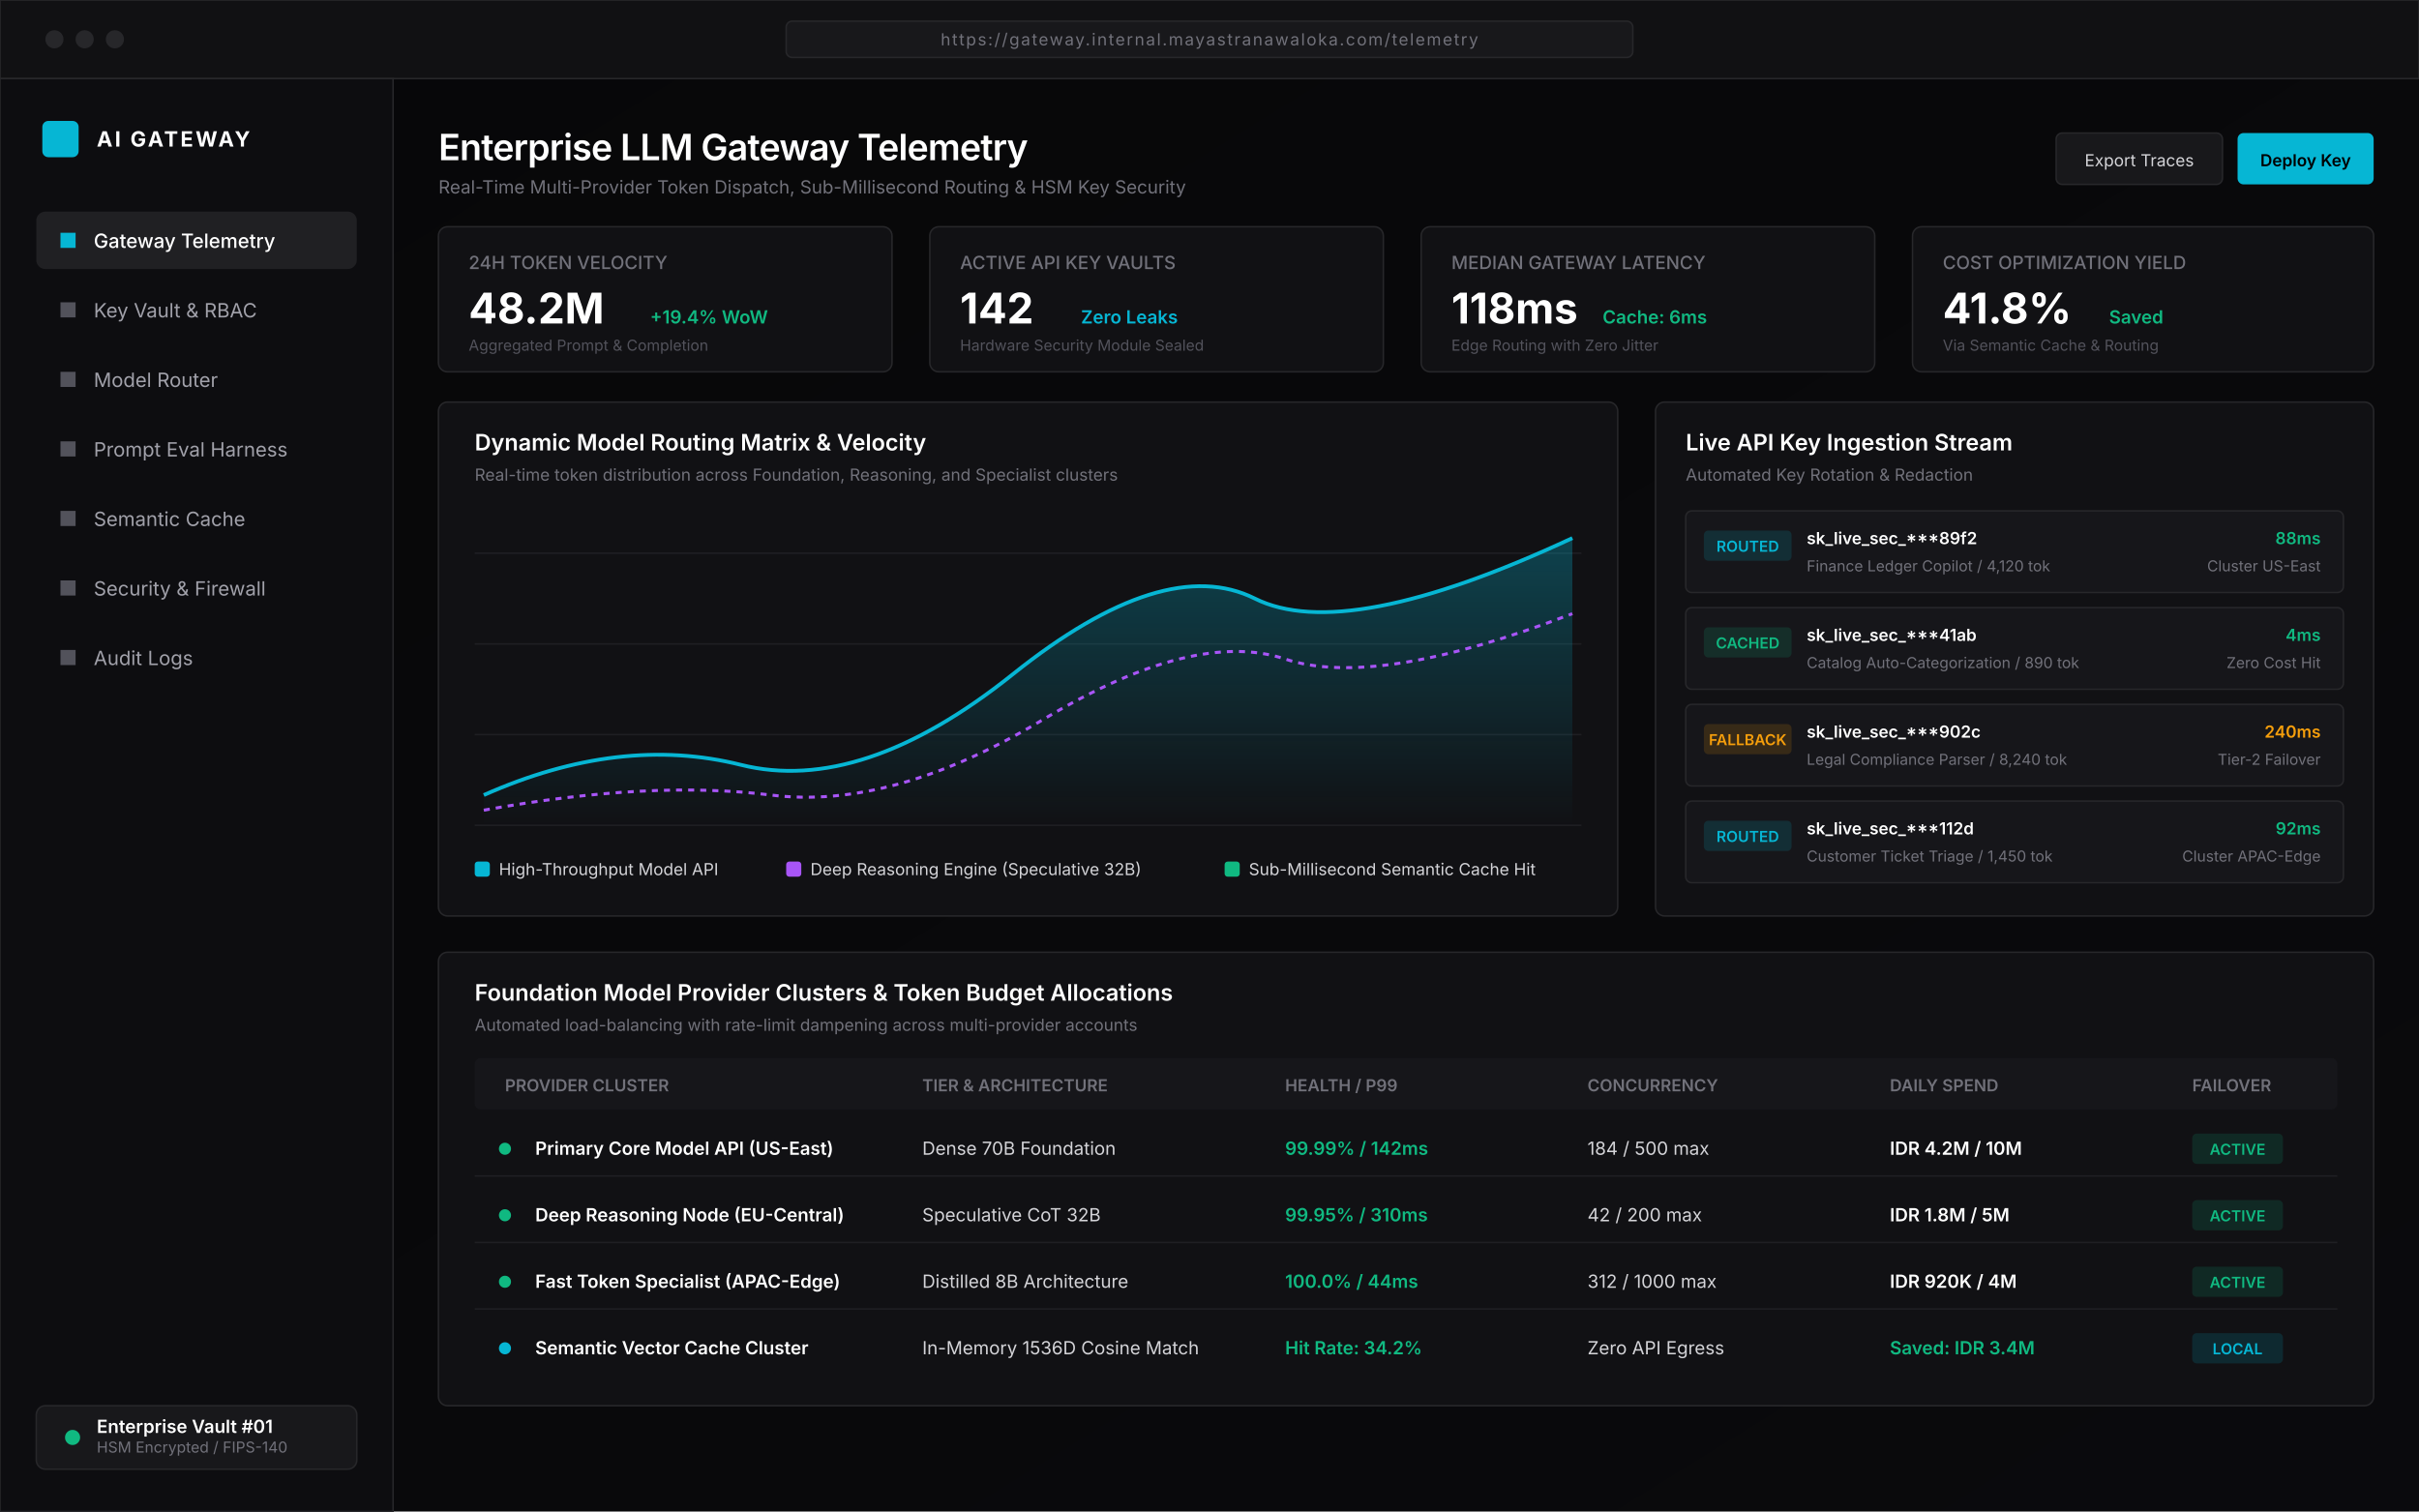
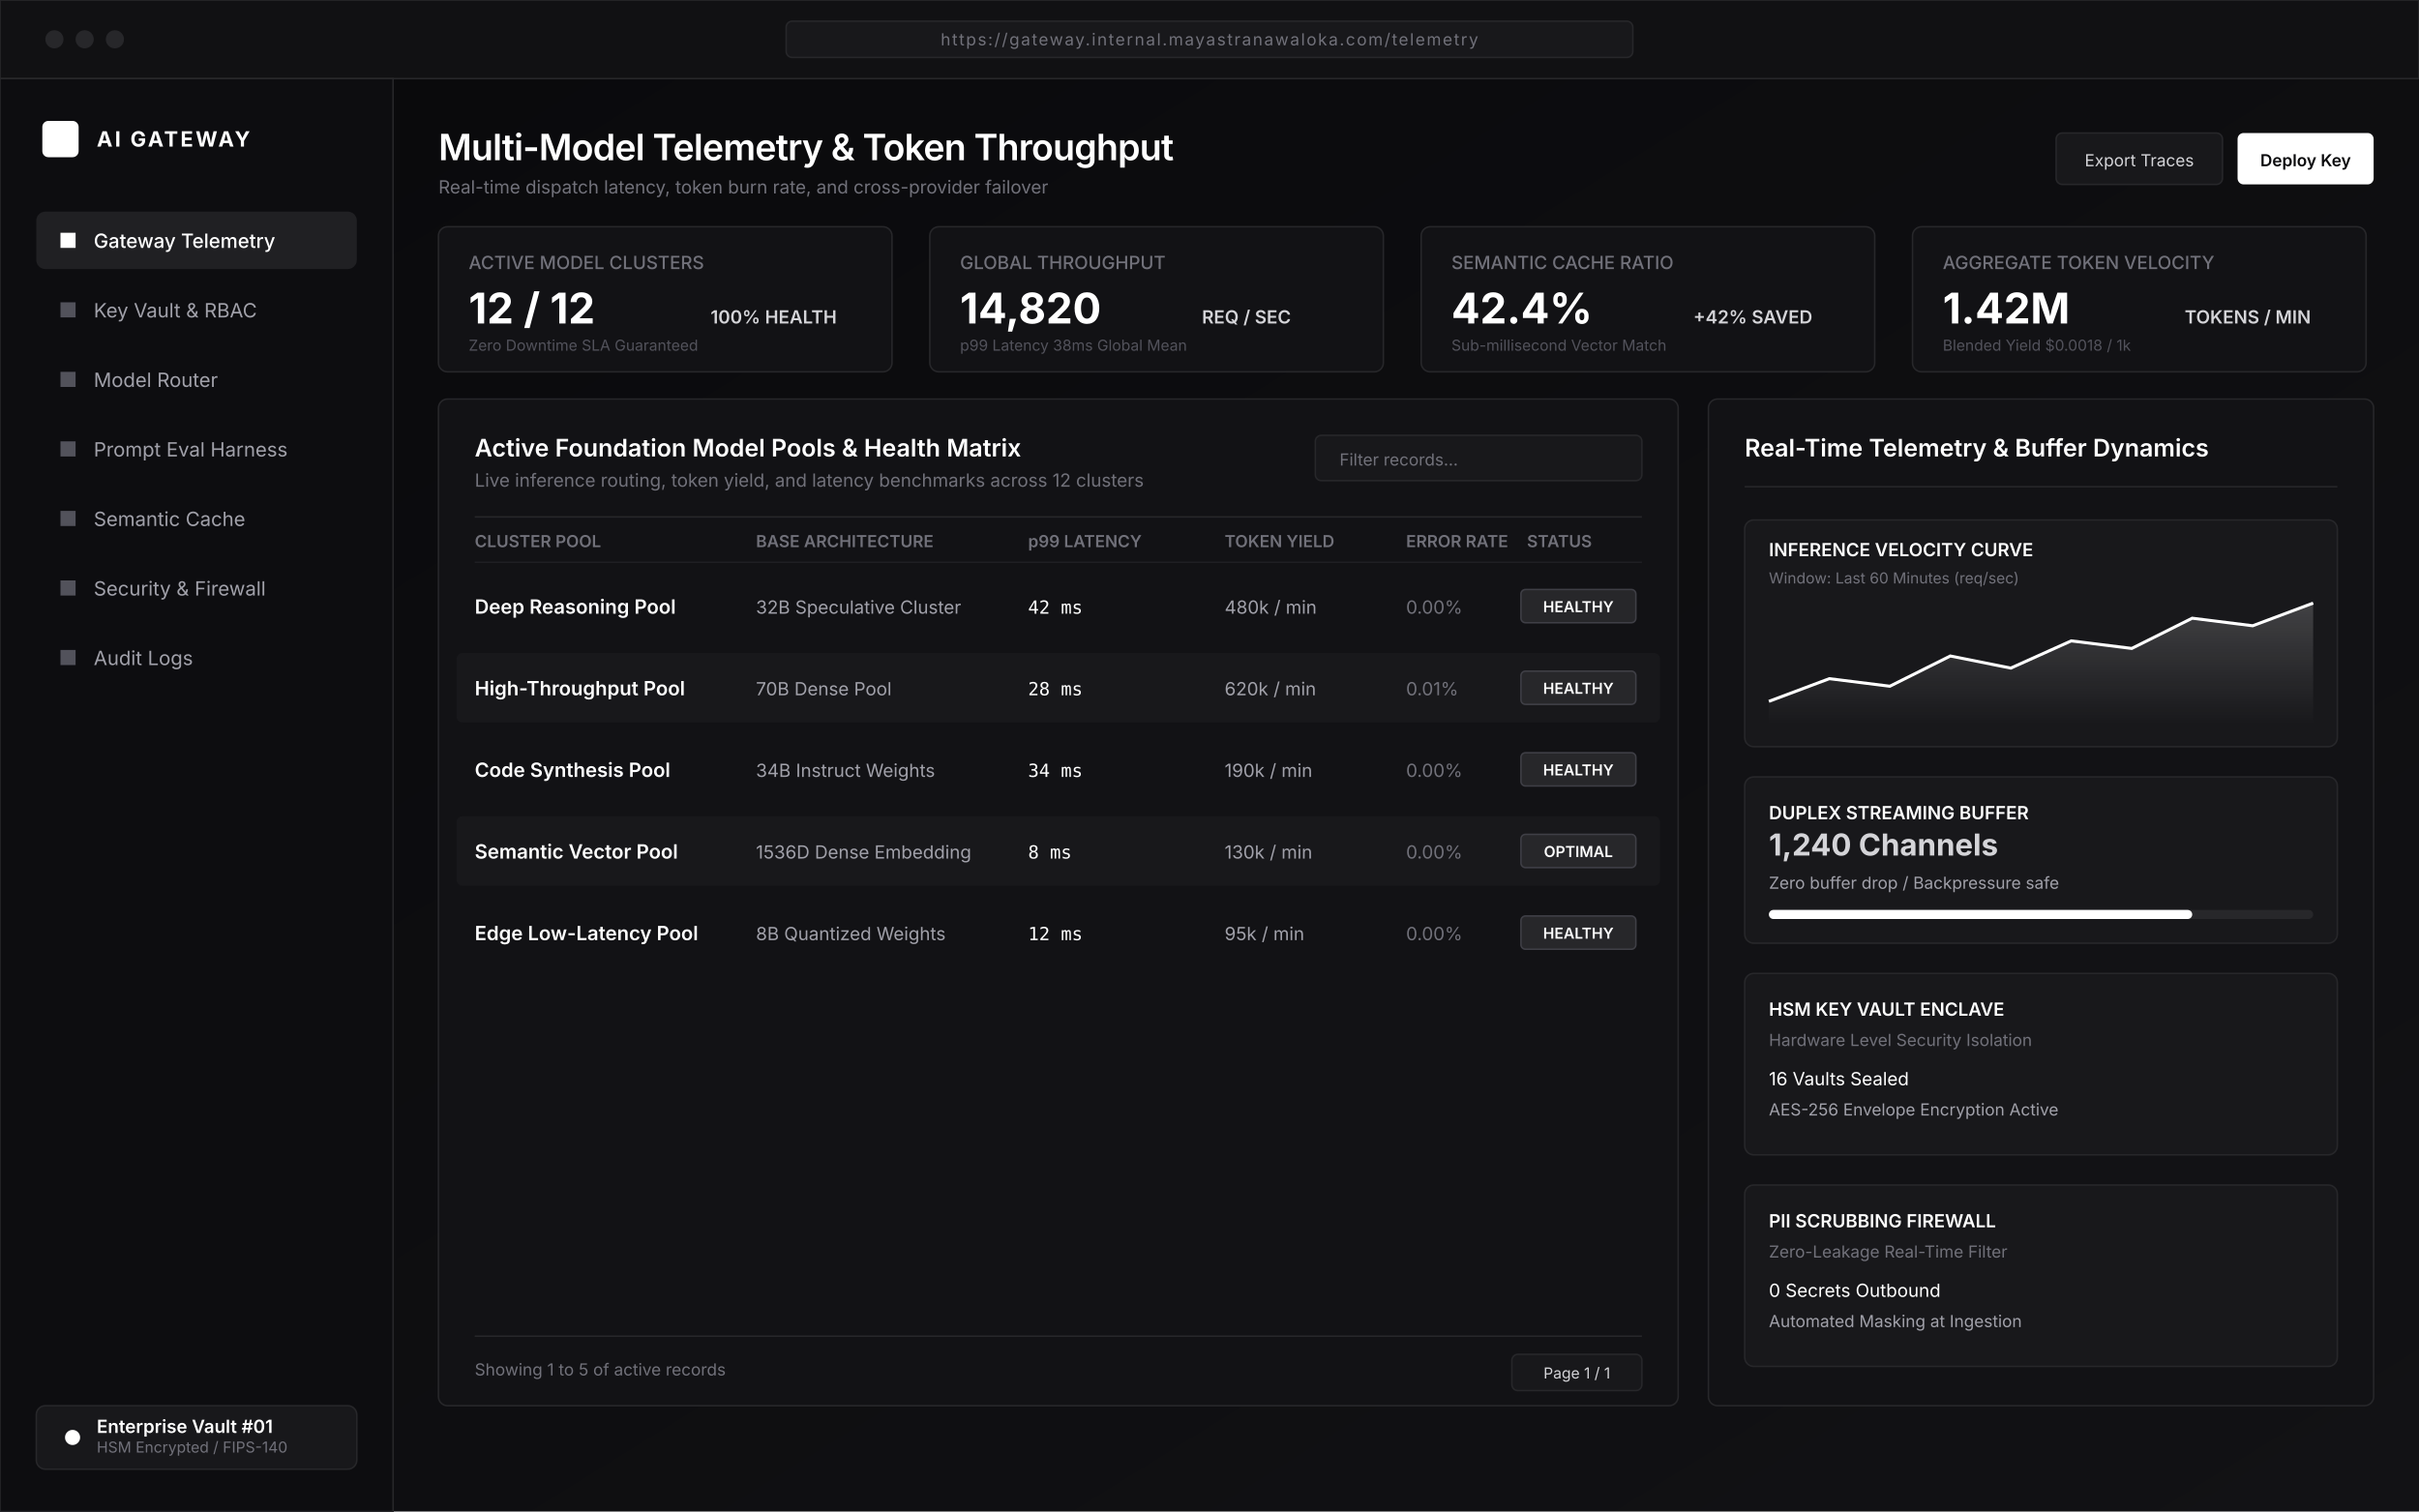
<svg xmlns="http://www.w3.org/2000/svg" viewBox="0 0 1600 1000" width="1600" height="1000">
  <defs>
    <linearGradient id="bgGlow" x1="0" y1="0" x2="1" y2="1">
-       <stop offset="0%" stop-color="#070708" />
-       <stop offset="100%" stop-color="#0a0a0d" />
+       <stop offset="0%" stop-color="#09090b" />
+       <stop offset="100%" stop-color="#121215" />
    </linearGradient>
-     <linearGradient id="cyanGrad" x1="0" y1="0" x2="0" y2="1">
-       <stop offset="0%" stop-color="#06b6d4" stop-opacity="0.3" />
-       <stop offset="100%" stop-color="#06b6d4" stop-opacity="0.0" />
+     <linearGradient id="monoGrad" x1="0" y1="0" x2="0" y2="1">
+       <stop offset="0%" stop-color="#ffffff" stop-opacity="0.18" />
+       <stop offset="100%" stop-color="#ffffff" stop-opacity="0.0" />
    </linearGradient>
  </defs>
  <rect width="1600" height="1000" fill="url(#bgGlow)" />
  <rect width="1600" height="52" fill="#111113" stroke="#27272a" stroke-width="1" />
  <circle cx="36" cy="26" r="6" fill="#27272a" />
  <circle cx="56" cy="26" r="6" fill="#27272a" />
  <circle cx="76" cy="26" r="6" fill="#27272a" />
  <rect x="520" y="14" width="560" height="24" rx="4" fill="#18181b" stroke="#27272a" stroke-width="1" />
  <text x="800" y="30" fill="#71717a" font-family="-apple-system, BlinkMacSystemFont, sans-serif" font-size="11" text-anchor="middle" letter-spacing="1">https://gateway.internal.mayastranawaloka.com/telemetry</text>
  <rect x="0" y="52" width="260" height="948" fill="#0d0d10" stroke="#27272a" stroke-width="1" />
-   <rect x="28" y="80" width="24" height="24" rx="4" fill="#06b6d4" />
+   <rect x="28" y="80" width="24" height="24" rx="4" fill="#ffffff" />
  <text x="64" y="97" fill="#ffffff" font-family="-apple-system, BlinkMacSystemFont, sans-serif" font-size="14" font-weight="700" letter-spacing="1.5">AI GATEWAY</text>
  <g transform="translate(24, 140)">
    <rect x="0" y="0" width="212" height="38" rx="6" fill="#ffffff" fill-opacity="0.08" />
-     <rect x="16" y="14" width="10" height="10" fill="#06b6d4" />
+     <rect x="16" y="14" width="10" height="10" fill="#ffffff" />
    <text x="38" y="24" fill="#ffffff" font-family="-apple-system, BlinkMacSystemFont, sans-serif" font-size="13" font-weight="500">Gateway Telemetry</text>
    <rect x="16" y="60" width="10" height="10" fill="#52525b" />
    <text x="38" y="70" fill="#a1a1aa" font-family="-apple-system, BlinkMacSystemFont, sans-serif" font-size="13">Key Vault &amp; RBAC</text>
    <rect x="16" y="106" width="10" height="10" fill="#52525b" />
    <text x="38" y="116" fill="#a1a1aa" font-family="-apple-system, BlinkMacSystemFont, sans-serif" font-size="13">Model Router</text>
    <rect x="16" y="152" width="10" height="10" fill="#52525b" />
    <text x="38" y="162" fill="#a1a1aa" font-family="-apple-system, BlinkMacSystemFont, sans-serif" font-size="13">Prompt Eval Harness</text>
    <rect x="16" y="198" width="10" height="10" fill="#52525b" />
    <text x="38" y="208" fill="#a1a1aa" font-family="-apple-system, BlinkMacSystemFont, sans-serif" font-size="13">Semantic Cache</text>
    <rect x="16" y="244" width="10" height="10" fill="#52525b" />
    <text x="38" y="254" fill="#a1a1aa" font-family="-apple-system, BlinkMacSystemFont, sans-serif" font-size="13">Security &amp; Firewall</text>
    <rect x="16" y="290" width="10" height="10" fill="#52525b" />
    <text x="38" y="300" fill="#a1a1aa" font-family="-apple-system, BlinkMacSystemFont, sans-serif" font-size="13">Audit Logs</text>
  </g>
  <rect x="24" y="930" width="212" height="42" rx="6" fill="#18181b" stroke="#27272a" stroke-width="1" />
-   <circle cx="48" cy="951" r="5" fill="#10b981" />
+   <circle cx="48" cy="951" r="5" fill="#ffffff" />
  <text x="64" y="948" fill="#ffffff" font-family="-apple-system, BlinkMacSystemFont, sans-serif" font-size="12" font-weight="600">Enterprise Vault #01</text>
  <text x="64" y="961" fill="#71717a" font-family="-apple-system, BlinkMacSystemFont, sans-serif" font-size="10">HSM Encrypted / FIPS-140</text>
  <g transform="translate(290, 80)">
-     <text x="0" y="26" fill="#ffffff" font-family="-apple-system, BlinkMacSystemFont, sans-serif" font-size="24" font-weight="600" letter-spacing="-0.5">Enterprise LLM Gateway Telemetry</text>
-     <text x="0" y="48" fill="#71717a" font-family="-apple-system, BlinkMacSystemFont, sans-serif" font-size="12">Real-Time Multi-Provider Token Dispatch, Sub-Millisecond Routing &amp; HSM Key Security</text>
+     <text x="0" y="26" fill="#ffffff" font-family="-apple-system, BlinkMacSystemFont, sans-serif" font-size="24" font-weight="600" letter-spacing="-0.5">Multi-Model Telemetry &amp; Token Throughput</text>
+     <text x="0" y="48" fill="#71717a" font-family="-apple-system, BlinkMacSystemFont, sans-serif" font-size="12">Real-time dispatch latency, token burn rate, and cross-provider failover</text>
    <rect x="1070" y="8" width="110" height="34" rx="4" fill="#18181b" stroke="#27272a" stroke-width="1" />
    <text x="1125" y="30" fill="#d4d4d8" font-family="-apple-system, BlinkMacSystemFont, sans-serif" font-size="11" text-anchor="middle">Export Traces</text>
-     <rect x="1190" y="8" width="90" height="34" rx="4" fill="#06b6d4" />
-     <text x="1235" y="30" fill="#000000" font-family="-apple-system, BlinkMacSystemFont, sans-serif" font-size="11" font-weight="600" text-anchor="middle">Deploy Key</text>
+     <rect x="1190" y="8" width="90" height="34" rx="4" fill="#ffffff" />
+     <text x="1235" y="30" fill="#09090b" font-family="-apple-system, BlinkMacSystemFont, sans-serif" font-size="11" font-weight="600" text-anchor="middle">Deploy Key</text>
  </g>
  <g transform="translate(290, 150)">
    <g transform="translate(0, 0)">
-       <rect width="300" height="96" rx="6" fill="#111114" stroke="#27272a" stroke-width="1" />
-       <text x="20" y="28" fill="#71717a" font-family="-apple-system, BlinkMacSystemFont, sans-serif" font-size="12" font-weight="500">24H TOKEN VELOCITY</text>
-       <text x="20" y="64" fill="#ffffff" font-family="-apple-system, BlinkMacSystemFont, sans-serif" font-size="28" font-weight="700">48.2M</text>
-       <text x="140" y="64" fill="#10b981" font-family="-apple-system, BlinkMacSystemFont, sans-serif" font-size="12" font-weight="600">+19.4% WoW</text>
-       <text x="20" y="82" fill="#52525b" font-family="-apple-system, BlinkMacSystemFont, sans-serif" font-size="10">Aggregated Prompt &amp; Completion</text>
-       <rect x="325" y="0" width="300" height="96" rx="6" fill="#111114" stroke="#27272a" stroke-width="1" />
-       <text x="345" y="28" fill="#71717a" font-family="-apple-system, BlinkMacSystemFont, sans-serif" font-size="12" font-weight="500">ACTIVE API KEY VAULTS</text>
-       <text x="345" y="64" fill="#ffffff" font-family="-apple-system, BlinkMacSystemFont, sans-serif" font-size="28" font-weight="700">142</text>
-       <text x="425" y="64" fill="#06b6d4" font-family="-apple-system, BlinkMacSystemFont, sans-serif" font-size="12" font-weight="600">Zero Leaks</text>
-       <text x="345" y="82" fill="#52525b" font-family="-apple-system, BlinkMacSystemFont, sans-serif" font-size="10">Hardware Security Module Sealed</text>
-       <rect x="650" y="0" width="300" height="96" rx="6" fill="#111114" stroke="#27272a" stroke-width="1" />
-       <text x="670" y="28" fill="#71717a" font-family="-apple-system, BlinkMacSystemFont, sans-serif" font-size="12" font-weight="500">MEDIAN GATEWAY LATENCY</text>
-       <text x="670" y="64" fill="#ffffff" font-family="-apple-system, BlinkMacSystemFont, sans-serif" font-size="28" font-weight="700">118ms</text>
-       <text x="770" y="64" fill="#10b981" font-family="-apple-system, BlinkMacSystemFont, sans-serif" font-size="12" font-weight="600">Cache: 6ms</text>
-       <text x="670" y="82" fill="#52525b" font-family="-apple-system, BlinkMacSystemFont, sans-serif" font-size="10">Edge Routing with Zero Jitter</text>
-       <rect x="975" y="0" width="305" height="96" rx="6" fill="#111114" stroke="#27272a" stroke-width="1" />
-       <text x="995" y="28" fill="#71717a" font-family="-apple-system, BlinkMacSystemFont, sans-serif" font-size="12" font-weight="500">COST OPTIMIZATION YIELD</text>
-       <text x="995" y="64" fill="#ffffff" font-family="-apple-system, BlinkMacSystemFont, sans-serif" font-size="28" font-weight="700">41.8%</text>
-       <text x="1105" y="64" fill="#10b981" font-family="-apple-system, BlinkMacSystemFont, sans-serif" font-size="12" font-weight="600">Saved</text>
-       <text x="995" y="82" fill="#52525b" font-family="-apple-system, BlinkMacSystemFont, sans-serif" font-size="10">Via Semantic Cache &amp; Routing</text>
+       <rect x="0" y="0" width="300" height="96" rx="6" fill="#121215" stroke="#27272a" stroke-width="1" />
+       <text x="20" y="28" fill="#71717a" font-family="-apple-system, BlinkMacSystemFont, sans-serif" font-size="12" font-weight="500">ACTIVE MODEL CLUSTERS</text>
+       <text x="20" y="64" fill="#ffffff" font-family="-apple-system, BlinkMacSystemFont, sans-serif" font-size="28" font-weight="700">12 / 12</text>
+       <text x="180" y="64" fill="#d4d4d8" font-family="-apple-system, BlinkMacSystemFont, sans-serif" font-size="12" font-weight="600">100% HEALTH</text>
+       <text x="20" y="82" fill="#52525b" font-family="-apple-system, BlinkMacSystemFont, sans-serif" font-size="10">Zero Downtime SLA Guaranteed</text>
+       <rect x="325" y="0" width="300" height="96" rx="6" fill="#121215" stroke="#27272a" stroke-width="1" />
+       <text x="345" y="28" fill="#71717a" font-family="-apple-system, BlinkMacSystemFont, sans-serif" font-size="12" font-weight="500">GLOBAL THROUGHPUT</text>
+       <text x="345" y="64" fill="#ffffff" font-family="-apple-system, BlinkMacSystemFont, sans-serif" font-size="28" font-weight="700">14,820</text>
+       <text x="505" y="64" fill="#d4d4d8" font-family="-apple-system, BlinkMacSystemFont, sans-serif" font-size="12" font-weight="600">REQ / SEC</text>
+       <text x="345" y="82" fill="#52525b" font-family="-apple-system, BlinkMacSystemFont, sans-serif" font-size="10">p99 Latency 38ms Global Mean</text>
+       <rect x="650" y="0" width="300" height="96" rx="6" fill="#121215" stroke="#27272a" stroke-width="1" />
+       <text x="670" y="28" fill="#71717a" font-family="-apple-system, BlinkMacSystemFont, sans-serif" font-size="12" font-weight="500">SEMANTIC CACHE RATIO</text>
+       <text x="670" y="64" fill="#ffffff" font-family="-apple-system, BlinkMacSystemFont, sans-serif" font-size="28" font-weight="700">42.4%</text>
+       <text x="830" y="64" fill="#d4d4d8" font-family="-apple-system, BlinkMacSystemFont, sans-serif" font-size="12" font-weight="600">+42% SAVED</text>
+       <text x="670" y="82" fill="#52525b" font-family="-apple-system, BlinkMacSystemFont, sans-serif" font-size="10">Sub-millisecond Vector Match</text>
+       <rect x="975" y="0" width="300" height="96" rx="6" fill="#121215" stroke="#27272a" stroke-width="1" />
+       <text x="995" y="28" fill="#71717a" font-family="-apple-system, BlinkMacSystemFont, sans-serif" font-size="12" font-weight="500">AGGREGATE TOKEN VELOCITY</text>
+       <text x="995" y="64" fill="#ffffff" font-family="-apple-system, BlinkMacSystemFont, sans-serif" font-size="28" font-weight="700">1.42M</text>
+       <text x="1155" y="64" fill="#d4d4d8" font-family="-apple-system, BlinkMacSystemFont, sans-serif" font-size="12" font-weight="600">TOKENS / MIN</text>
+       <text x="995" y="82" fill="#52525b" font-family="-apple-system, BlinkMacSystemFont, sans-serif" font-size="10">Blended Yield $0.0018 / 1k</text>
    </g>
-     <g transform="translate(0, 116)">
-       <rect width="780" height="340" rx="6" fill="#111114" stroke="#27272a" stroke-width="1" />
-       <text x="24" y="32" fill="#ffffff" font-family="-apple-system, BlinkMacSystemFont, sans-serif" font-size="15" font-weight="600">Dynamic Model Routing Matrix &amp; Velocity</text>
-       <text x="24" y="52" fill="#71717a" font-family="-apple-system, BlinkMacSystemFont, sans-serif" font-size="11">Real-time token distribution across Foundation, Reasoning, and Specialist clusters</text>
-       <line x1="24" y1="100" x2="756" y2="100" stroke="#1f1f23" stroke-width="1" />
-       <line x1="24" y1="160" x2="756" y2="160" stroke="#1f1f23" stroke-width="1" />
-       <line x1="24" y1="220" x2="756" y2="220" stroke="#1f1f23" stroke-width="1" />
-       <line x1="24" y1="280" x2="756" y2="280" stroke="#1f1f23" stroke-width="1" />
-       <path d="M 30 260 Q 120 220 200 240 T 380 180 T 540 130 T 750 90 L 750 280 L 30 280 Z" fill="url(#cyanGrad)" />
-       <path d="M 30 260 Q 120 220 200 240 T 380 180 T 540 130 T 750 90" fill="none" stroke="#06b6d4" stroke-width="2.5" />
-       <path d="M 30 270 Q 140 250 220 260 T 400 210 T 560 170 T 750 140" fill="none" stroke="#a855f7" stroke-width="2" stroke-dasharray="4,4" />
-       <rect x="24" y="304" width="10" height="10" rx="2" fill="#06b6d4" />
-       <text x="40" y="313" fill="#d4d4d8" font-family="-apple-system, BlinkMacSystemFont, sans-serif" font-size="11">High-Throughput Model API</text>
-       <rect x="230" y="304" width="10" height="10" rx="2" fill="#a855f7" />
-       <text x="246" y="313" fill="#d4d4d8" font-family="-apple-system, BlinkMacSystemFont, sans-serif" font-size="11">Deep Reasoning Engine (Speculative 32B)</text>
-       <rect x="520" y="304" width="10" height="10" rx="2" fill="#10b981" />
-       <text x="536" y="313" fill="#d4d4d8" font-family="-apple-system, BlinkMacSystemFont, sans-serif" font-size="11">Sub-Millisecond Semantic Cache Hit</text>
-       <rect x="805" width="475" height="340" rx="6" fill="#111114" stroke="#27272a" stroke-width="1" />
-       <text x="825" y="32" fill="#ffffff" font-family="-apple-system, BlinkMacSystemFont, sans-serif" font-size="15" font-weight="600">Live API Key Ingestion Stream</text>
-       <text x="825" y="52" fill="#71717a" font-family="-apple-system, BlinkMacSystemFont, sans-serif" font-size="11">Automated Key Rotation &amp; Redaction</text>
-       <rect x="825" y="72" width="435" height="54" rx="4" fill="#16161a" stroke="#27272a" stroke-width="1" />
-       <rect x="837" y="85" width="58" height="20" rx="3" fill="#06b6d4" fill-opacity="0.15" />
-       <text x="866" y="99" fill="#06b6d4" font-family="-apple-system, BlinkMacSystemFont, sans-serif" font-size="10" font-weight="600" text-anchor="middle">ROUTED</text>
-       <text x="905" y="94" fill="#ffffff" font-family="-apple-system, BlinkMacSystemFont, sans-serif" font-size="11" font-weight="600">sk_live_sec_***89f2</text>
-       <text x="905" y="112" fill="#71717a" font-family="-apple-system, BlinkMacSystemFont, sans-serif" font-size="10">Finance Ledger Copilot / 4,120 tok</text>
-       <text x="1245" y="94" fill="#10b981" font-family="-apple-system, BlinkMacSystemFont, sans-serif" font-size="11" font-weight="600" text-anchor="end">88ms</text>
-       <text x="1245" y="112" fill="#71717a" font-family="-apple-system, BlinkMacSystemFont, sans-serif" font-size="10" text-anchor="end">Cluster US-East</text>
-       <rect x="825" y="136" width="435" height="54" rx="4" fill="#16161a" stroke="#27272a" stroke-width="1" />
-       <rect x="837" y="149" width="58" height="20" rx="3" fill="#10b981" fill-opacity="0.15" />
-       <text x="866" y="163" fill="#10b981" font-family="-apple-system, BlinkMacSystemFont, sans-serif" font-size="10" font-weight="600" text-anchor="middle">CACHED</text>
-       <text x="905" y="158" fill="#ffffff" font-family="-apple-system, BlinkMacSystemFont, sans-serif" font-size="11" font-weight="600">sk_live_sec_***41ab</text>
-       <text x="905" y="176" fill="#71717a" font-family="-apple-system, BlinkMacSystemFont, sans-serif" font-size="10">Catalog Auto-Categorization / 890 tok</text>
-       <text x="1245" y="158" fill="#10b981" font-family="-apple-system, BlinkMacSystemFont, sans-serif" font-size="11" font-weight="600" text-anchor="end">4ms</text>
-       <text x="1245" y="176" fill="#71717a" font-family="-apple-system, BlinkMacSystemFont, sans-serif" font-size="10" text-anchor="end">Zero Cost Hit</text>
-       <rect x="825" y="200" width="435" height="54" rx="4" fill="#16161a" stroke="#27272a" stroke-width="1" />
-       <rect x="837" y="213" width="58" height="20" rx="3" fill="#f59e0b" fill-opacity="0.15" />
-       <text x="866" y="227" fill="#f59e0b" font-family="-apple-system, BlinkMacSystemFont, sans-serif" font-size="10" font-weight="600" text-anchor="middle">FALLBACK</text>
-       <text x="905" y="222" fill="#ffffff" font-family="-apple-system, BlinkMacSystemFont, sans-serif" font-size="11" font-weight="600">sk_live_sec_***902c</text>
-       <text x="905" y="240" fill="#71717a" font-family="-apple-system, BlinkMacSystemFont, sans-serif" font-size="10">Legal Compliance Parser / 8,240 tok</text>
-       <text x="1245" y="222" fill="#f59e0b" font-family="-apple-system, BlinkMacSystemFont, sans-serif" font-size="11" font-weight="600" text-anchor="end">240ms</text>
-       <text x="1245" y="240" fill="#71717a" font-family="-apple-system, BlinkMacSystemFont, sans-serif" font-size="10" text-anchor="end">Tier-2 Failover</text>
-       <rect x="825" y="264" width="435" height="54" rx="4" fill="#16161a" stroke="#27272a" stroke-width="1" />
-       <rect x="837" y="277" width="58" height="20" rx="3" fill="#06b6d4" fill-opacity="0.15" />
-       <text x="866" y="291" fill="#06b6d4" font-family="-apple-system, BlinkMacSystemFont, sans-serif" font-size="10" font-weight="600" text-anchor="middle">ROUTED</text>
-       <text x="905" y="286" fill="#ffffff" font-family="-apple-system, BlinkMacSystemFont, sans-serif" font-size="11" font-weight="600">sk_live_sec_***112d</text>
-       <text x="905" y="304" fill="#71717a" font-family="-apple-system, BlinkMacSystemFont, sans-serif" font-size="10">Customer Ticket Triage / 1,450 tok</text>
-       <text x="1245" y="286" fill="#10b981" font-family="-apple-system, BlinkMacSystemFont, sans-serif" font-size="11" font-weight="600" text-anchor="end">92ms</text>
-       <text x="1245" y="304" fill="#71717a" font-family="-apple-system, BlinkMacSystemFont, sans-serif" font-size="10" text-anchor="end">Cluster APAC-Edge</text>
-     </g>
-     <g transform="translate(0, 480)">
-       <rect width="1280" height="300" rx="6" fill="#111114" stroke="#27272a" stroke-width="1" />
-       <text x="24" y="32" fill="#ffffff" font-family="-apple-system, BlinkMacSystemFont, sans-serif" font-size="15" font-weight="600">Foundation Model Provider Clusters &amp; Token Budget Allocations</text>
-       <text x="24" y="52" fill="#71717a" font-family="-apple-system, BlinkMacSystemFont, sans-serif" font-size="11">Automated load-balancing with rate-limit dampening across multi-provider accounts</text>
-       <rect x="24" y="70" width="1232" height="34" rx="4" fill="#16161a" />
-       <text x="44" y="92" fill="#71717a" font-family="-apple-system, BlinkMacSystemFont, sans-serif" font-size="11" font-weight="600">PROVIDER CLUSTER</text>
-       <text x="320" y="92" fill="#71717a" font-family="-apple-system, BlinkMacSystemFont, sans-serif" font-size="11" font-weight="600">TIER &amp; ARCHITECTURE</text>
-       <text x="560" y="92" fill="#71717a" font-family="-apple-system, BlinkMacSystemFont, sans-serif" font-size="11" font-weight="600">HEALTH / P99</text>
-       <text x="760" y="92" fill="#71717a" font-family="-apple-system, BlinkMacSystemFont, sans-serif" font-size="11" font-weight="600">CONCURRENCY</text>
-       <text x="960" y="92" fill="#71717a" font-family="-apple-system, BlinkMacSystemFont, sans-serif" font-size="11" font-weight="600">DAILY SPEND</text>
-       <text x="1160" y="92" fill="#71717a" font-family="-apple-system, BlinkMacSystemFont, sans-serif" font-size="11" font-weight="600">FAILOVER</text>
-       <g transform="translate(24, 112)">
-         <circle cx="20" cy="18" r="4" fill="#10b981" />
-         <text x="40" y="22" fill="#ffffff" font-family="-apple-system, BlinkMacSystemFont, sans-serif" font-size="12" font-weight="600">Primary Core Model API (US-East)</text>
-         <text x="296" y="22" fill="#d4d4d8" font-family="-apple-system, BlinkMacSystemFont, sans-serif" font-size="12">Dense 70B Foundation</text>
-         <text x="536" y="22" fill="#10b981" font-family="-apple-system, BlinkMacSystemFont, sans-serif" font-size="12" font-weight="600">99.99% / 142ms</text>
-         <text x="736" y="22" fill="#d4d4d8" font-family="-apple-system, BlinkMacSystemFont, sans-serif" font-size="12">184 / 500 max</text>
-         <text x="936" y="22" fill="#ffffff" font-family="-apple-system, BlinkMacSystemFont, sans-serif" font-size="12" font-weight="600">IDR 4.2M / 10M</text>
-         <rect x="1136" y="8" width="60" height="20" rx="3" fill="#10b981" fill-opacity="0.15" />
-         <text x="1166" y="22" fill="#10b981" font-family="-apple-system, BlinkMacSystemFont, sans-serif" font-size="10" font-weight="600" text-anchor="middle">ACTIVE</text>
-         <line x1="0" y1="36" x2="1232" y2="36" stroke="#1f1f23" stroke-width="1" />
-       </g>
-       <g transform="translate(24, 156)">
-         <circle cx="20" cy="18" r="4" fill="#10b981" />
-         <text x="40" y="22" fill="#ffffff" font-family="-apple-system, BlinkMacSystemFont, sans-serif" font-size="12" font-weight="600">Deep Reasoning Node (EU-Central)</text>
-         <text x="296" y="22" fill="#d4d4d8" font-family="-apple-system, BlinkMacSystemFont, sans-serif" font-size="12">Speculative CoT 32B</text>
-         <text x="536" y="22" fill="#10b981" font-family="-apple-system, BlinkMacSystemFont, sans-serif" font-size="12" font-weight="600">99.95% / 310ms</text>
-         <text x="736" y="22" fill="#d4d4d8" font-family="-apple-system, BlinkMacSystemFont, sans-serif" font-size="12">42 / 200 max</text>
-         <text x="936" y="22" fill="#ffffff" font-family="-apple-system, BlinkMacSystemFont, sans-serif" font-size="12" font-weight="600">IDR 1.8M / 5M</text>
-         <rect x="1136" y="8" width="60" height="20" rx="3" fill="#10b981" fill-opacity="0.15" />
-         <text x="1166" y="22" fill="#10b981" font-family="-apple-system, BlinkMacSystemFont, sans-serif" font-size="10" font-weight="600" text-anchor="middle">ACTIVE</text>
-         <line x1="0" y1="36" x2="1232" y2="36" stroke="#1f1f23" stroke-width="1" />
-       </g>
-       <g transform="translate(24, 200)">
-         <circle cx="20" cy="18" r="4" fill="#10b981" />
-         <text x="40" y="22" fill="#ffffff" font-family="-apple-system, BlinkMacSystemFont, sans-serif" font-size="12" font-weight="600">Fast Token Specialist (APAC-Edge)</text>
-         <text x="296" y="22" fill="#d4d4d8" font-family="-apple-system, BlinkMacSystemFont, sans-serif" font-size="12">Distilled 8B Architecture</text>
-         <text x="536" y="22" fill="#10b981" font-family="-apple-system, BlinkMacSystemFont, sans-serif" font-size="12" font-weight="600">100.0% / 44ms</text>
-         <text x="736" y="22" fill="#d4d4d8" font-family="-apple-system, BlinkMacSystemFont, sans-serif" font-size="12">312 / 1000 max</text>
-         <text x="936" y="22" fill="#ffffff" font-family="-apple-system, BlinkMacSystemFont, sans-serif" font-size="12" font-weight="600">IDR 920K / 4M</text>
-         <rect x="1136" y="8" width="60" height="20" rx="3" fill="#10b981" fill-opacity="0.15" />
-         <text x="1166" y="22" fill="#10b981" font-family="-apple-system, BlinkMacSystemFont, sans-serif" font-size="10" font-weight="600" text-anchor="middle">ACTIVE</text>
-         <line x1="0" y1="36" x2="1232" y2="36" stroke="#1f1f23" stroke-width="1" />
-       </g>
-       <g transform="translate(24, 244)">
-         <circle cx="20" cy="18" r="4" fill="#06b6d4" />
-         <text x="40" y="22" fill="#ffffff" font-family="-apple-system, BlinkMacSystemFont, sans-serif" font-size="12" font-weight="600">Semantic Vector Cache Cluster</text>
-         <text x="296" y="22" fill="#d4d4d8" font-family="-apple-system, BlinkMacSystemFont, sans-serif" font-size="12">In-Memory 1536D Cosine Match</text>
-         <text x="536" y="22" fill="#10b981" font-family="-apple-system, BlinkMacSystemFont, sans-serif" font-size="12" font-weight="600">Hit Rate: 34.2%</text>
-         <text x="736" y="22" fill="#d4d4d8" font-family="-apple-system, BlinkMacSystemFont, sans-serif" font-size="12">Zero API Egress</text>
-         <text x="936" y="22" fill="#10b981" font-family="-apple-system, BlinkMacSystemFont, sans-serif" font-size="12" font-weight="600">Saved: IDR 3.4M</text>
-         <rect x="1136" y="8" width="60" height="20" rx="3" fill="#06b6d4" fill-opacity="0.15" />
-         <text x="1166" y="22" fill="#06b6d4" font-family="-apple-system, BlinkMacSystemFont, sans-serif" font-size="10" font-weight="600" text-anchor="middle">LOCAL</text>
+     <g transform="translate(0, 114)">
+       <rect width="820" height="666" rx="6" fill="#121215" stroke="#27272a" stroke-width="1" />
+       <text x="24" y="38" fill="#ffffff" font-family="-apple-system, BlinkMacSystemFont, sans-serif" font-size="16" font-weight="600">Active Foundation Model Pools &amp; Health Matrix</text>
+       <text x="24" y="58" fill="#71717a" font-family="-apple-system, BlinkMacSystemFont, sans-serif" font-size="12">Live inference routing, token yield, and latency benchmarks across 12 clusters</text>
+       <rect x="580" y="24" width="216" height="30" rx="4" fill="#18181b" stroke="#27272a" stroke-width="1" />
+       <text x="596" y="44" fill="#71717a" font-family="-apple-system, BlinkMacSystemFont, sans-serif" font-size="11">Filter records...</text>
+       <line x1="24" y1="78" x2="796" y2="78" stroke="#27272a" stroke-width="1" />
+       <text x="24" y="98" fill="#71717a" font-family="-apple-system, BlinkMacSystemFont, sans-serif" font-size="11" font-weight="600">CLUSTER POOL</text>
+       <text x="210" y="98" fill="#71717a" font-family="-apple-system, BlinkMacSystemFont, sans-serif" font-size="11" font-weight="600">BASE ARCHITECTURE</text>
+       <text x="390" y="98" fill="#71717a" font-family="-apple-system, BlinkMacSystemFont, sans-serif" font-size="11" font-weight="600">p99 LATENCY</text>
+       <text x="520" y="98" fill="#71717a" font-family="-apple-system, BlinkMacSystemFont, sans-serif" font-size="11" font-weight="600">TOKEN YIELD</text>
+       <text x="640" y="98" fill="#71717a" font-family="-apple-system, BlinkMacSystemFont, sans-serif" font-size="11" font-weight="600">ERROR RATE</text>
+       <text x="720" y="98" fill="#71717a" font-family="-apple-system, BlinkMacSystemFont, sans-serif" font-size="11" font-weight="600">STATUS</text>
+       <line x1="24" y1="108" x2="796" y2="108" stroke="#1f1f23" stroke-width="1" />
+       <rect x="12" y="114" width="796" height="46" rx="4" fill="#121215" />
+       <text x="24" y="142" fill="#ffffff" font-family="-apple-system, BlinkMacSystemFont, sans-serif" font-size="13" font-weight="600">Deep Reasoning Pool</text>
+       <text x="210" y="142" fill="#a1a1aa" font-family="-apple-system, BlinkMacSystemFont, sans-serif" font-size="12">32B Speculative Cluster</text>
+       <text x="390" y="142" fill="#ffffff" font-family="monospace" font-size="12">42 ms</text>
+       <text x="520" y="142" fill="#a1a1aa" font-family="-apple-system, BlinkMacSystemFont, sans-serif" font-size="12">480k / min</text>
+       <text x="640" y="142" fill="#71717a" font-family="-apple-system, BlinkMacSystemFont, sans-serif" font-size="12">0.00%</text>
+       <rect x="716" y="126" width="76" height="22" rx="3" fill="#27272a" stroke="#3f3f46" stroke-width="1" />
+       <text x="754" y="141" fill="#ffffff" font-family="-apple-system, BlinkMacSystemFont, sans-serif" font-size="10" font-weight="600" text-anchor="middle">HEALTHY</text>
+       <rect x="12" y="168" width="796" height="46" rx="4" fill="#18181b" />
+       <text x="24" y="196" fill="#ffffff" font-family="-apple-system, BlinkMacSystemFont, sans-serif" font-size="13" font-weight="600">High-Throughput Pool</text>
+       <text x="210" y="196" fill="#a1a1aa" font-family="-apple-system, BlinkMacSystemFont, sans-serif" font-size="12">70B Dense Pool</text>
+       <text x="390" y="196" fill="#ffffff" font-family="monospace" font-size="12">28 ms</text>
+       <text x="520" y="196" fill="#a1a1aa" font-family="-apple-system, BlinkMacSystemFont, sans-serif" font-size="12">620k / min</text>
+       <text x="640" y="196" fill="#71717a" font-family="-apple-system, BlinkMacSystemFont, sans-serif" font-size="12">0.01%</text>
+       <rect x="716" y="180" width="76" height="22" rx="3" fill="#27272a" stroke="#3f3f46" stroke-width="1" />
+       <text x="754" y="195" fill="#ffffff" font-family="-apple-system, BlinkMacSystemFont, sans-serif" font-size="10" font-weight="600" text-anchor="middle">HEALTHY</text>
+       <rect x="12" y="222" width="796" height="46" rx="4" fill="#121215" />
+       <text x="24" y="250" fill="#ffffff" font-family="-apple-system, BlinkMacSystemFont, sans-serif" font-size="13" font-weight="600">Code Synthesis Pool</text>
+       <text x="210" y="250" fill="#a1a1aa" font-family="-apple-system, BlinkMacSystemFont, sans-serif" font-size="12">34B Instruct Weights</text>
+       <text x="390" y="250" fill="#ffffff" font-family="monospace" font-size="12">34 ms</text>
+       <text x="520" y="250" fill="#a1a1aa" font-family="-apple-system, BlinkMacSystemFont, sans-serif" font-size="12">190k / min</text>
+       <text x="640" y="250" fill="#71717a" font-family="-apple-system, BlinkMacSystemFont, sans-serif" font-size="12">0.00%</text>
+       <rect x="716" y="234" width="76" height="22" rx="3" fill="#27272a" stroke="#3f3f46" stroke-width="1" />
+       <text x="754" y="249" fill="#ffffff" font-family="-apple-system, BlinkMacSystemFont, sans-serif" font-size="10" font-weight="600" text-anchor="middle">HEALTHY</text>
+       <rect x="12" y="276" width="796" height="46" rx="4" fill="#18181b" />
+       <text x="24" y="304" fill="#ffffff" font-family="-apple-system, BlinkMacSystemFont, sans-serif" font-size="13" font-weight="600">Semantic Vector Pool</text>
+       <text x="210" y="304" fill="#a1a1aa" font-family="-apple-system, BlinkMacSystemFont, sans-serif" font-size="12">1536D Dense Embedding</text>
+       <text x="390" y="304" fill="#ffffff" font-family="monospace" font-size="12">8 ms</text>
+       <text x="520" y="304" fill="#a1a1aa" font-family="-apple-system, BlinkMacSystemFont, sans-serif" font-size="12">130k / min</text>
+       <text x="640" y="304" fill="#71717a" font-family="-apple-system, BlinkMacSystemFont, sans-serif" font-size="12">0.00%</text>
+       <rect x="716" y="288" width="76" height="22" rx="3" fill="#27272a" stroke="#3f3f46" stroke-width="1" />
+       <text x="754" y="303" fill="#ffffff" font-family="-apple-system, BlinkMacSystemFont, sans-serif" font-size="10" font-weight="600" text-anchor="middle">OPTIMAL</text>
+       <rect x="12" y="330" width="796" height="46" rx="4" fill="#121215" />
+       <text x="24" y="358" fill="#ffffff" font-family="-apple-system, BlinkMacSystemFont, sans-serif" font-size="13" font-weight="600">Edge Low-Latency Pool</text>
+       <text x="210" y="358" fill="#a1a1aa" font-family="-apple-system, BlinkMacSystemFont, sans-serif" font-size="12">8B Quantized Weights</text>
+       <text x="390" y="358" fill="#ffffff" font-family="monospace" font-size="12">12 ms</text>
+       <text x="520" y="358" fill="#a1a1aa" font-family="-apple-system, BlinkMacSystemFont, sans-serif" font-size="12">95k / min</text>
+       <text x="640" y="358" fill="#71717a" font-family="-apple-system, BlinkMacSystemFont, sans-serif" font-size="12">0.00%</text>
+       <rect x="716" y="342" width="76" height="22" rx="3" fill="#27272a" stroke="#3f3f46" stroke-width="1" />
+       <text x="754" y="357" fill="#ffffff" font-family="-apple-system, BlinkMacSystemFont, sans-serif" font-size="10" font-weight="600" text-anchor="middle">HEALTHY</text>
+       <line x1="24" y1="620" x2="796" y2="620" stroke="#27272a" stroke-width="1" />
+       <text x="24" y="646" fill="#71717a" font-family="-apple-system, BlinkMacSystemFont, sans-serif" font-size="11">Showing 1 to 5 of active records</text>
+       <rect x="710" y="632" width="86" height="24" rx="4" fill="#18181b" stroke="#27272a" stroke-width="1" />
+       <text x="753" y="648" fill="#d4d4d8" font-family="-apple-system, BlinkMacSystemFont, sans-serif" font-size="10" text-anchor="middle">Page 1 / 1</text>
+       <g transform="translate(840, 0)">
+         <rect width="440" height="666" rx="6" fill="#121215" stroke="#27272a" stroke-width="1" />
+         <text x="24" y="38" fill="#ffffff" font-family="-apple-system, BlinkMacSystemFont, sans-serif" font-size="16" font-weight="600">Real-Time Telemetry &amp; Buffer Dynamics</text>
+         <line x1="24" y1="58" x2="416" y2="58" stroke="#27272a" stroke-width="1" />
+         <rect x="24" y="80" width="392" height="150" rx="6" fill="#18181b" stroke="#27272a" stroke-width="1" />
+         <text x="40" y="104" fill="#ffffff" font-family="-apple-system, BlinkMacSystemFont, sans-serif" font-size="12" font-weight="600">INFERENCE VELOCITY CURVE</text>
+         <text x="40" y="122" fill="#71717a" font-family="-apple-system, BlinkMacSystemFont, sans-serif" font-size="10">Window: Last 60 Minutes (req/sec)</text>
+         <path d="M 40 200 L 80 185 L 120 190 L 160 170 L 200 178 L 240 160 L 280 165 L 320 145 L 360 150 L 400 135 L 400 215 L 40 215 Z" fill="url(#monoGrad)" />
+         <path d="M 40 200 L 80 185 L 120 190 L 160 170 L 200 178 L 240 160 L 280 165 L 320 145 L 360 150 L 400 135" fill="none" stroke="#ffffff" stroke-width="2" />
+         <g transform="translate(24, 250)">
+           <rect width="392" height="110" rx="6" fill="#18181b" stroke="#27272a" stroke-width="1" />
+           <text x="16" y="28" fill="#ffffff" font-family="-apple-system, BlinkMacSystemFont, sans-serif" font-size="12" font-weight="600">DUPLEX STREAMING BUFFER</text>
+           <text x="16" y="52" fill="#d4d4d8" font-family="-apple-system, BlinkMacSystemFont, sans-serif" font-size="20" font-weight="700">1,240 Channels</text>
+           <text x="16" y="74" fill="#a1a1aa" font-family="-apple-system, BlinkMacSystemFont, sans-serif" font-size="11">Zero buffer drop / Backpressure safe</text>
+           <rect x="16" y="88" width="360" height="6" rx="3" fill="#27272a" />
+           <rect x="16" y="88" width="280" height="6" rx="3" fill="#ffffff" />
+         </g>
+         <g transform="translate(24, 380)">
+           <rect width="392" height="120" rx="6" fill="#18181b" stroke="#27272a" stroke-width="1" />
+           <text x="16" y="28" fill="#ffffff" font-family="-apple-system, BlinkMacSystemFont, sans-serif" font-size="12" font-weight="600">HSM KEY VAULT ENCLAVE</text>
+           <text x="16" y="48" fill="#71717a" font-family="-apple-system, BlinkMacSystemFont, sans-serif" font-size="11">Hardware Level Security Isolation</text>
+           <text x="16" y="74" fill="#ffffff" font-family="-apple-system, BlinkMacSystemFont, sans-serif" font-size="12">16 Vaults Sealed</text>
+           <text x="16" y="94" fill="#a1a1aa" font-family="-apple-system, BlinkMacSystemFont, sans-serif" font-size="11">AES-256 Envelope Encryption Active</text>
+         </g>
+         <g transform="translate(24, 520)">
+           <rect width="392" height="120" rx="6" fill="#18181b" stroke="#27272a" stroke-width="1" />
+           <text x="16" y="28" fill="#ffffff" font-family="-apple-system, BlinkMacSystemFont, sans-serif" font-size="12" font-weight="600">PII SCRUBBING FIREWALL</text>
+           <text x="16" y="48" fill="#71717a" font-family="-apple-system, BlinkMacSystemFont, sans-serif" font-size="11">Zero-Leakage Real-Time Filter</text>
+           <text x="16" y="74" fill="#ffffff" font-family="-apple-system, BlinkMacSystemFont, sans-serif" font-size="12">0 Secrets Outbound</text>
+           <text x="16" y="94" fill="#a1a1aa" font-family="-apple-system, BlinkMacSystemFont, sans-serif" font-size="11">Automated Masking at Ingestion</text>
+         </g>
      </g>
    </g>
  </g>
</svg>
